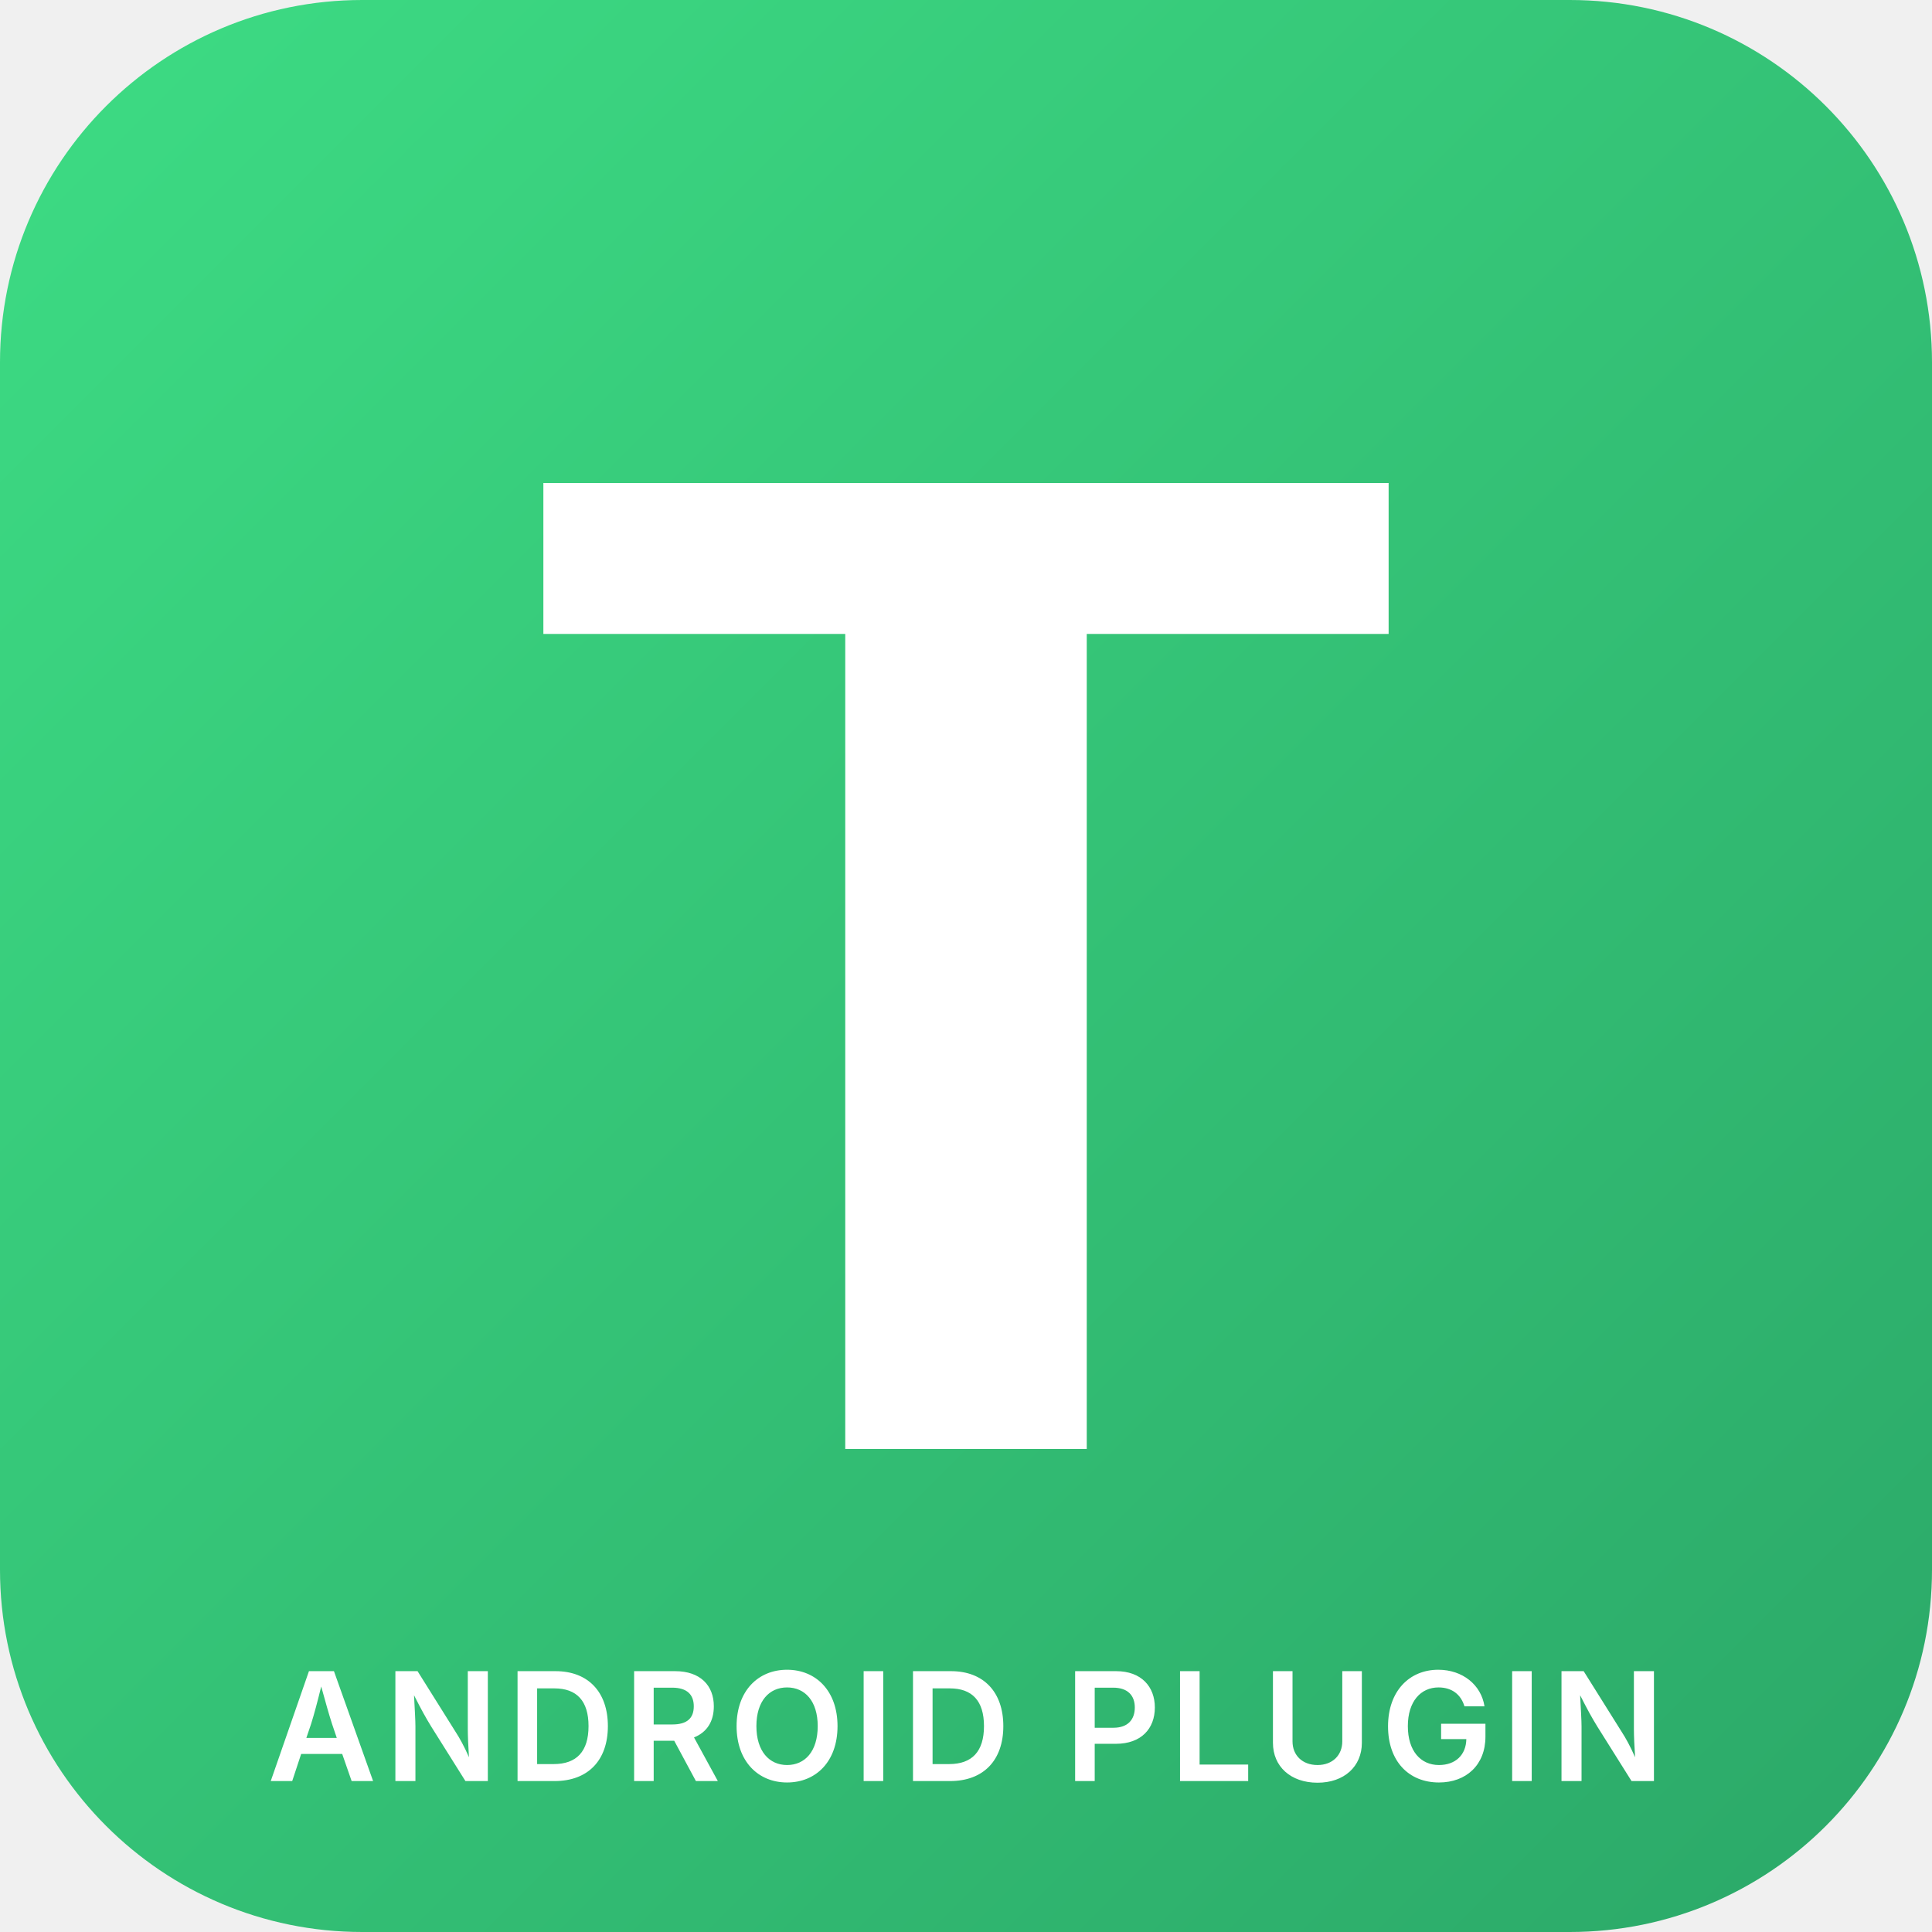
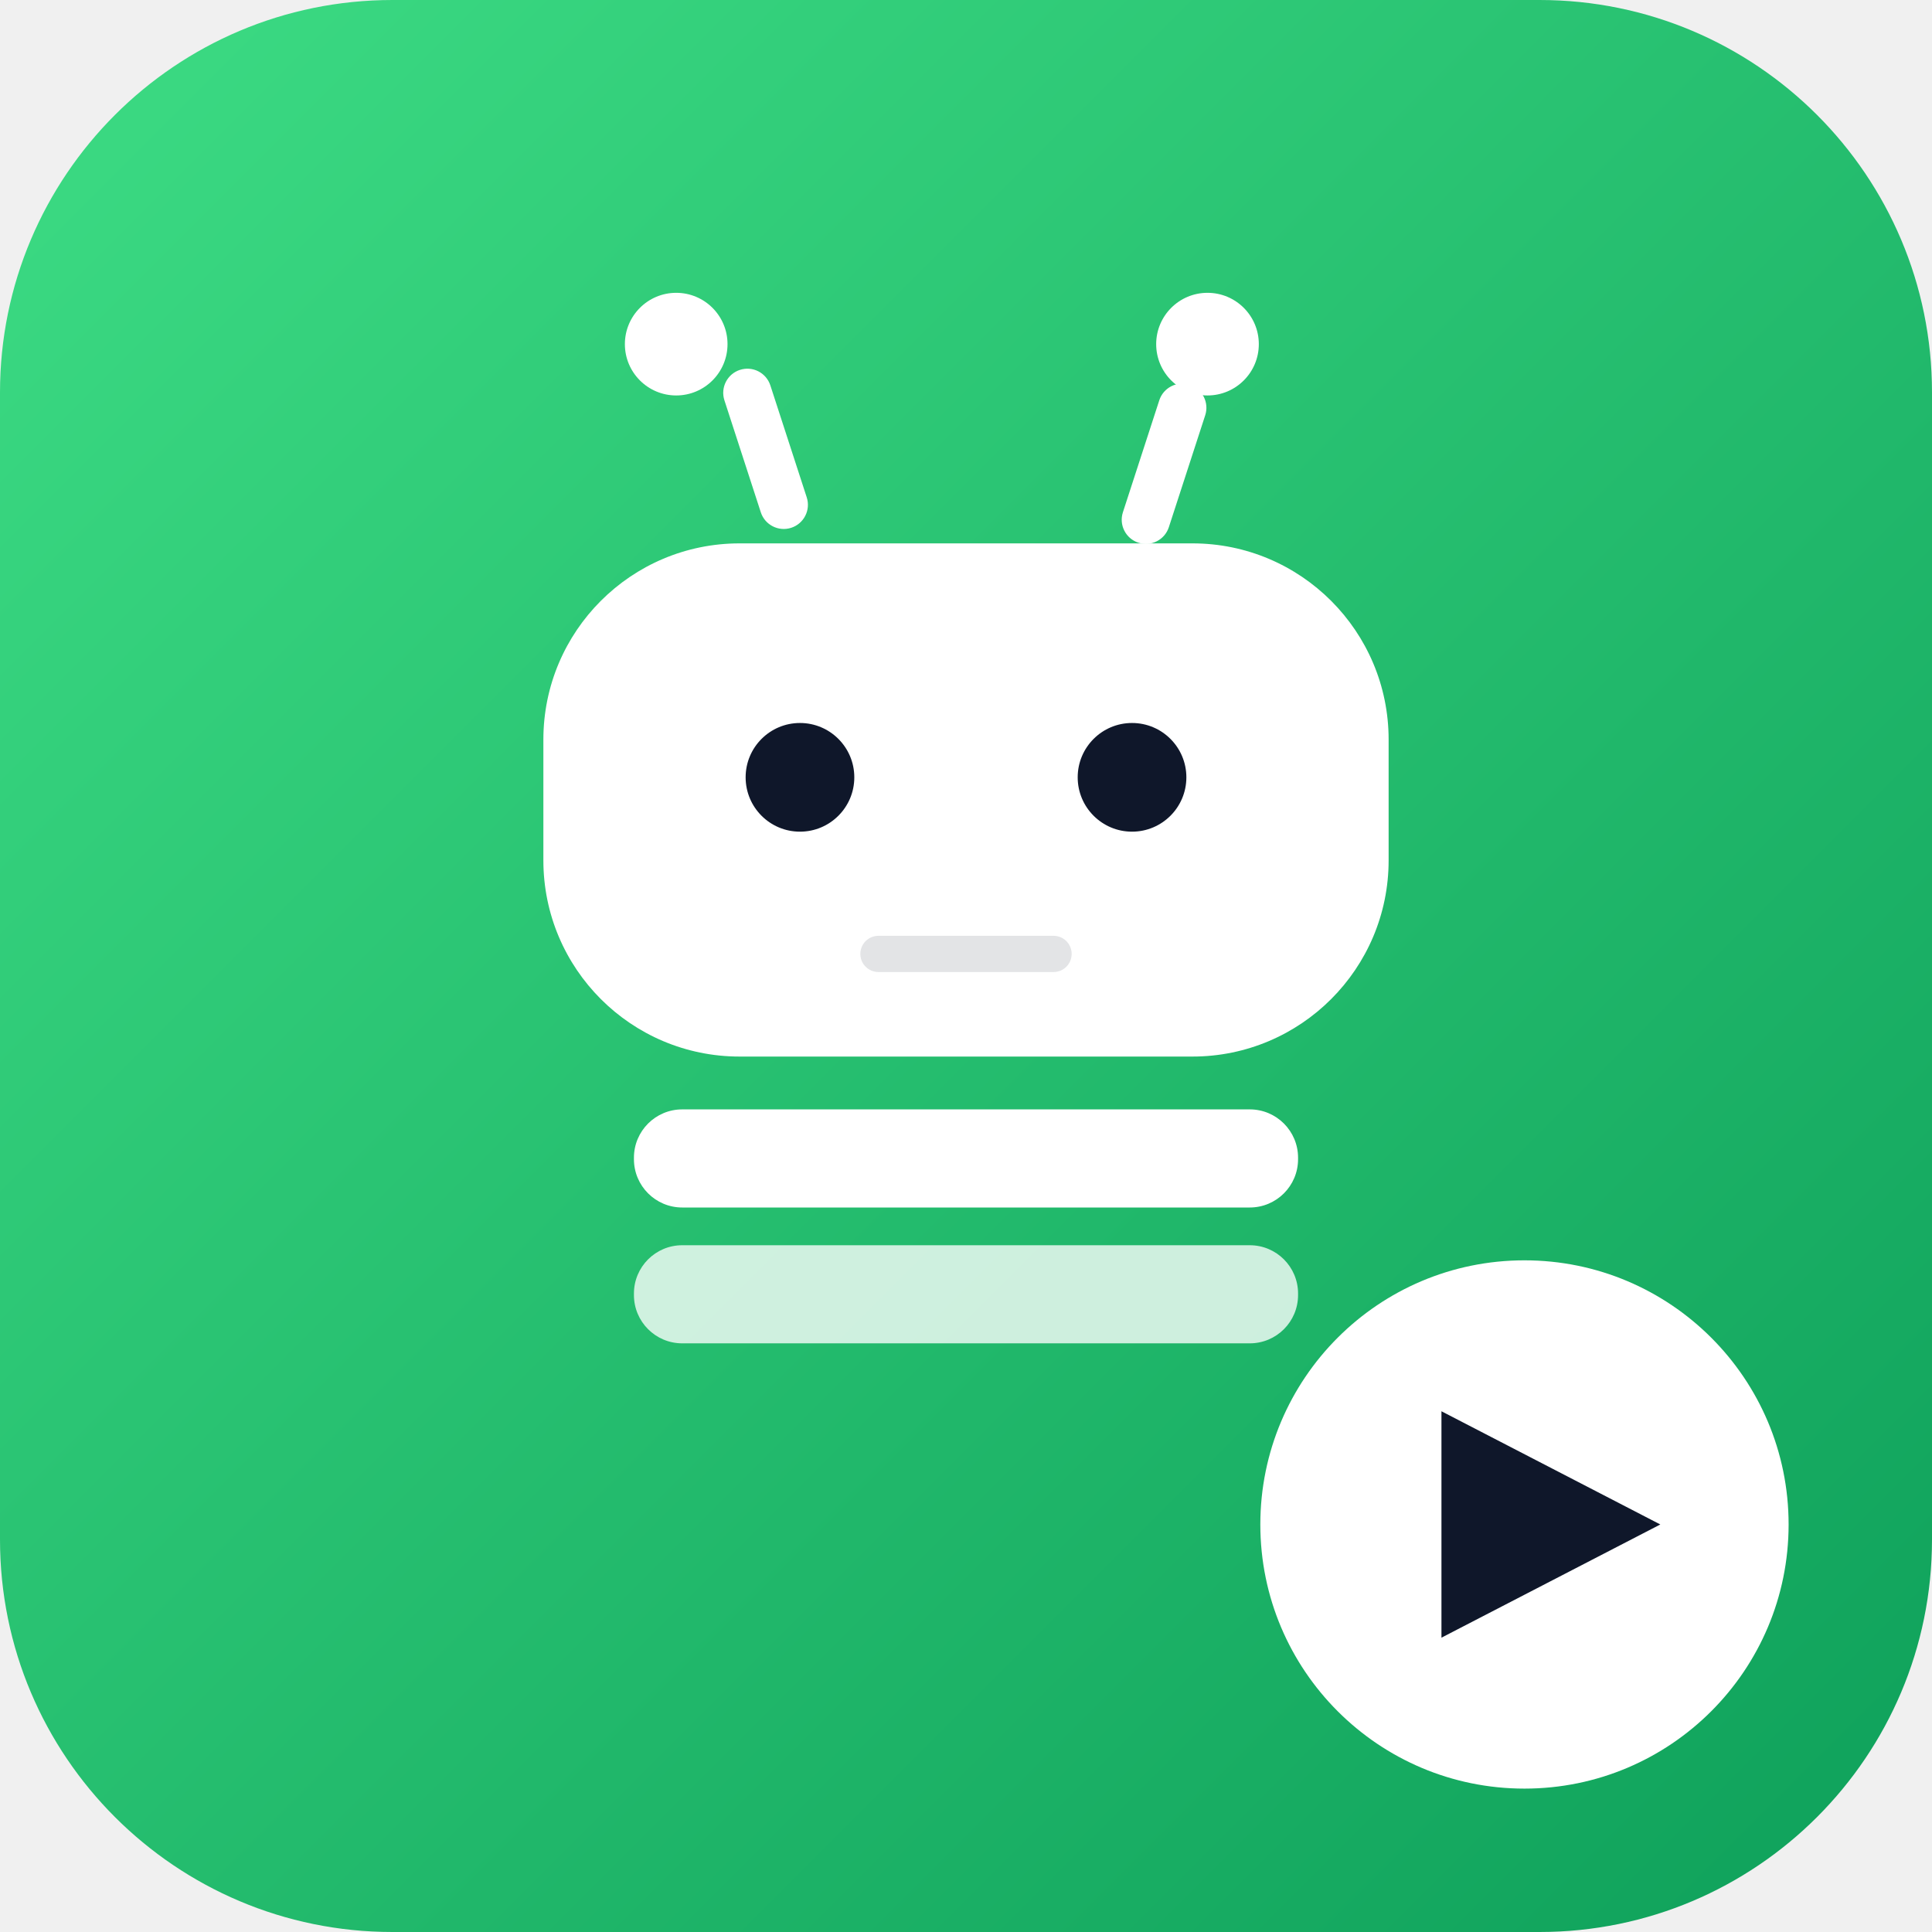
- <svg xmlns="http://www.w3.org/2000/svg" viewBox="0 0 128 128" width="128" height="128">
+ <svg xmlns="http://www.w3.org/2000/svg" viewBox="0 0 128 128" width="128" height="128" role="img" aria-labelledby="title">
  <defs>
-     <linearGradient id="logo-bg" x1="0" y1="0" x2="128" y2="128" gradientUnits="userSpaceOnUse">
+     <linearGradient id="g" x1="0" y1="0" x2="128" y2="128" gradientUnits="userSpaceOnUse">
      <stop offset="0" stop-color="#3DDC84" />
-       <stop offset="1" stop-color="#2BA868" />
+       <stop offset="1" stop-color="#0EA05A" />
    </linearGradient>
  </defs>
-   <rect width="128" height="128" rx="24" fill="url(#logo-bg)" />
-   <g transform="translate(64 64)">
-     <path d="M -28 -32 L 28 -32 L 28 -22 L 8 -22 L 8 32 L -8 32 L -8 -22 L -28 -22 Z" fill="#FFFFFF" />
-     <circle cx="0" cy="22" r="6" fill="#FFFFFF" />
+   <rect width="128" height="128" rx="26" fill="url(#g)" />
+   <g transform="translate(64 56)">
+     <rect x="-16.5" y="-31" width="3.2" height="11" rx="1.6" fill="white" transform="rotate(-18 -16.5 -31)" />
+     <rect x="13.3" y="-31" width="3.2" height="11" rx="1.6" fill="white" transform="rotate(18 13.3 -31)" />
+     <circle cx="-19.2" cy="-33.2" r="3.4" fill="white" />
+     <circle cx="16" cy="-33.2" r="3.4" fill="white" />
+     <rect x="-28" y="-20" width="56" height="34" rx="13" fill="white" />
+     <circle cx="-11" cy="-4.5" r="3.6" fill="#0F172A" />
+     <circle cx="11" cy="-4.5" r="3.6" fill="#0F172A" />
+     <rect x="-7" y="6" width="14" height="2.4" rx="1.2" fill="#0F172A" opacity="0.12" />
+     <rect x="-22" y="17.5" width="44" height="6.5" rx="3.2" fill="white" />
+     <rect x="-22" y="26.5" width="44" height="6.5" rx="3.2" fill="white" opacity="0.78" />
  </g>
-   <text x="64" y="118" text-anchor="middle" font-family="-apple-system, system-ui, sans-serif" font-size="10" font-weight="600" fill="#FFFFFF" letter-spacing="0.5">ANDROID PLUGIN</text>
+   <g transform="translate(101 101)">
+     <circle cx="0" cy="0" r="17.5" fill="white" />
+     <path d="M -5.5 -7.5 L 9 0 L -5.5 7.5 Z" fill="#0F172A" />
+   </g>
</svg>
